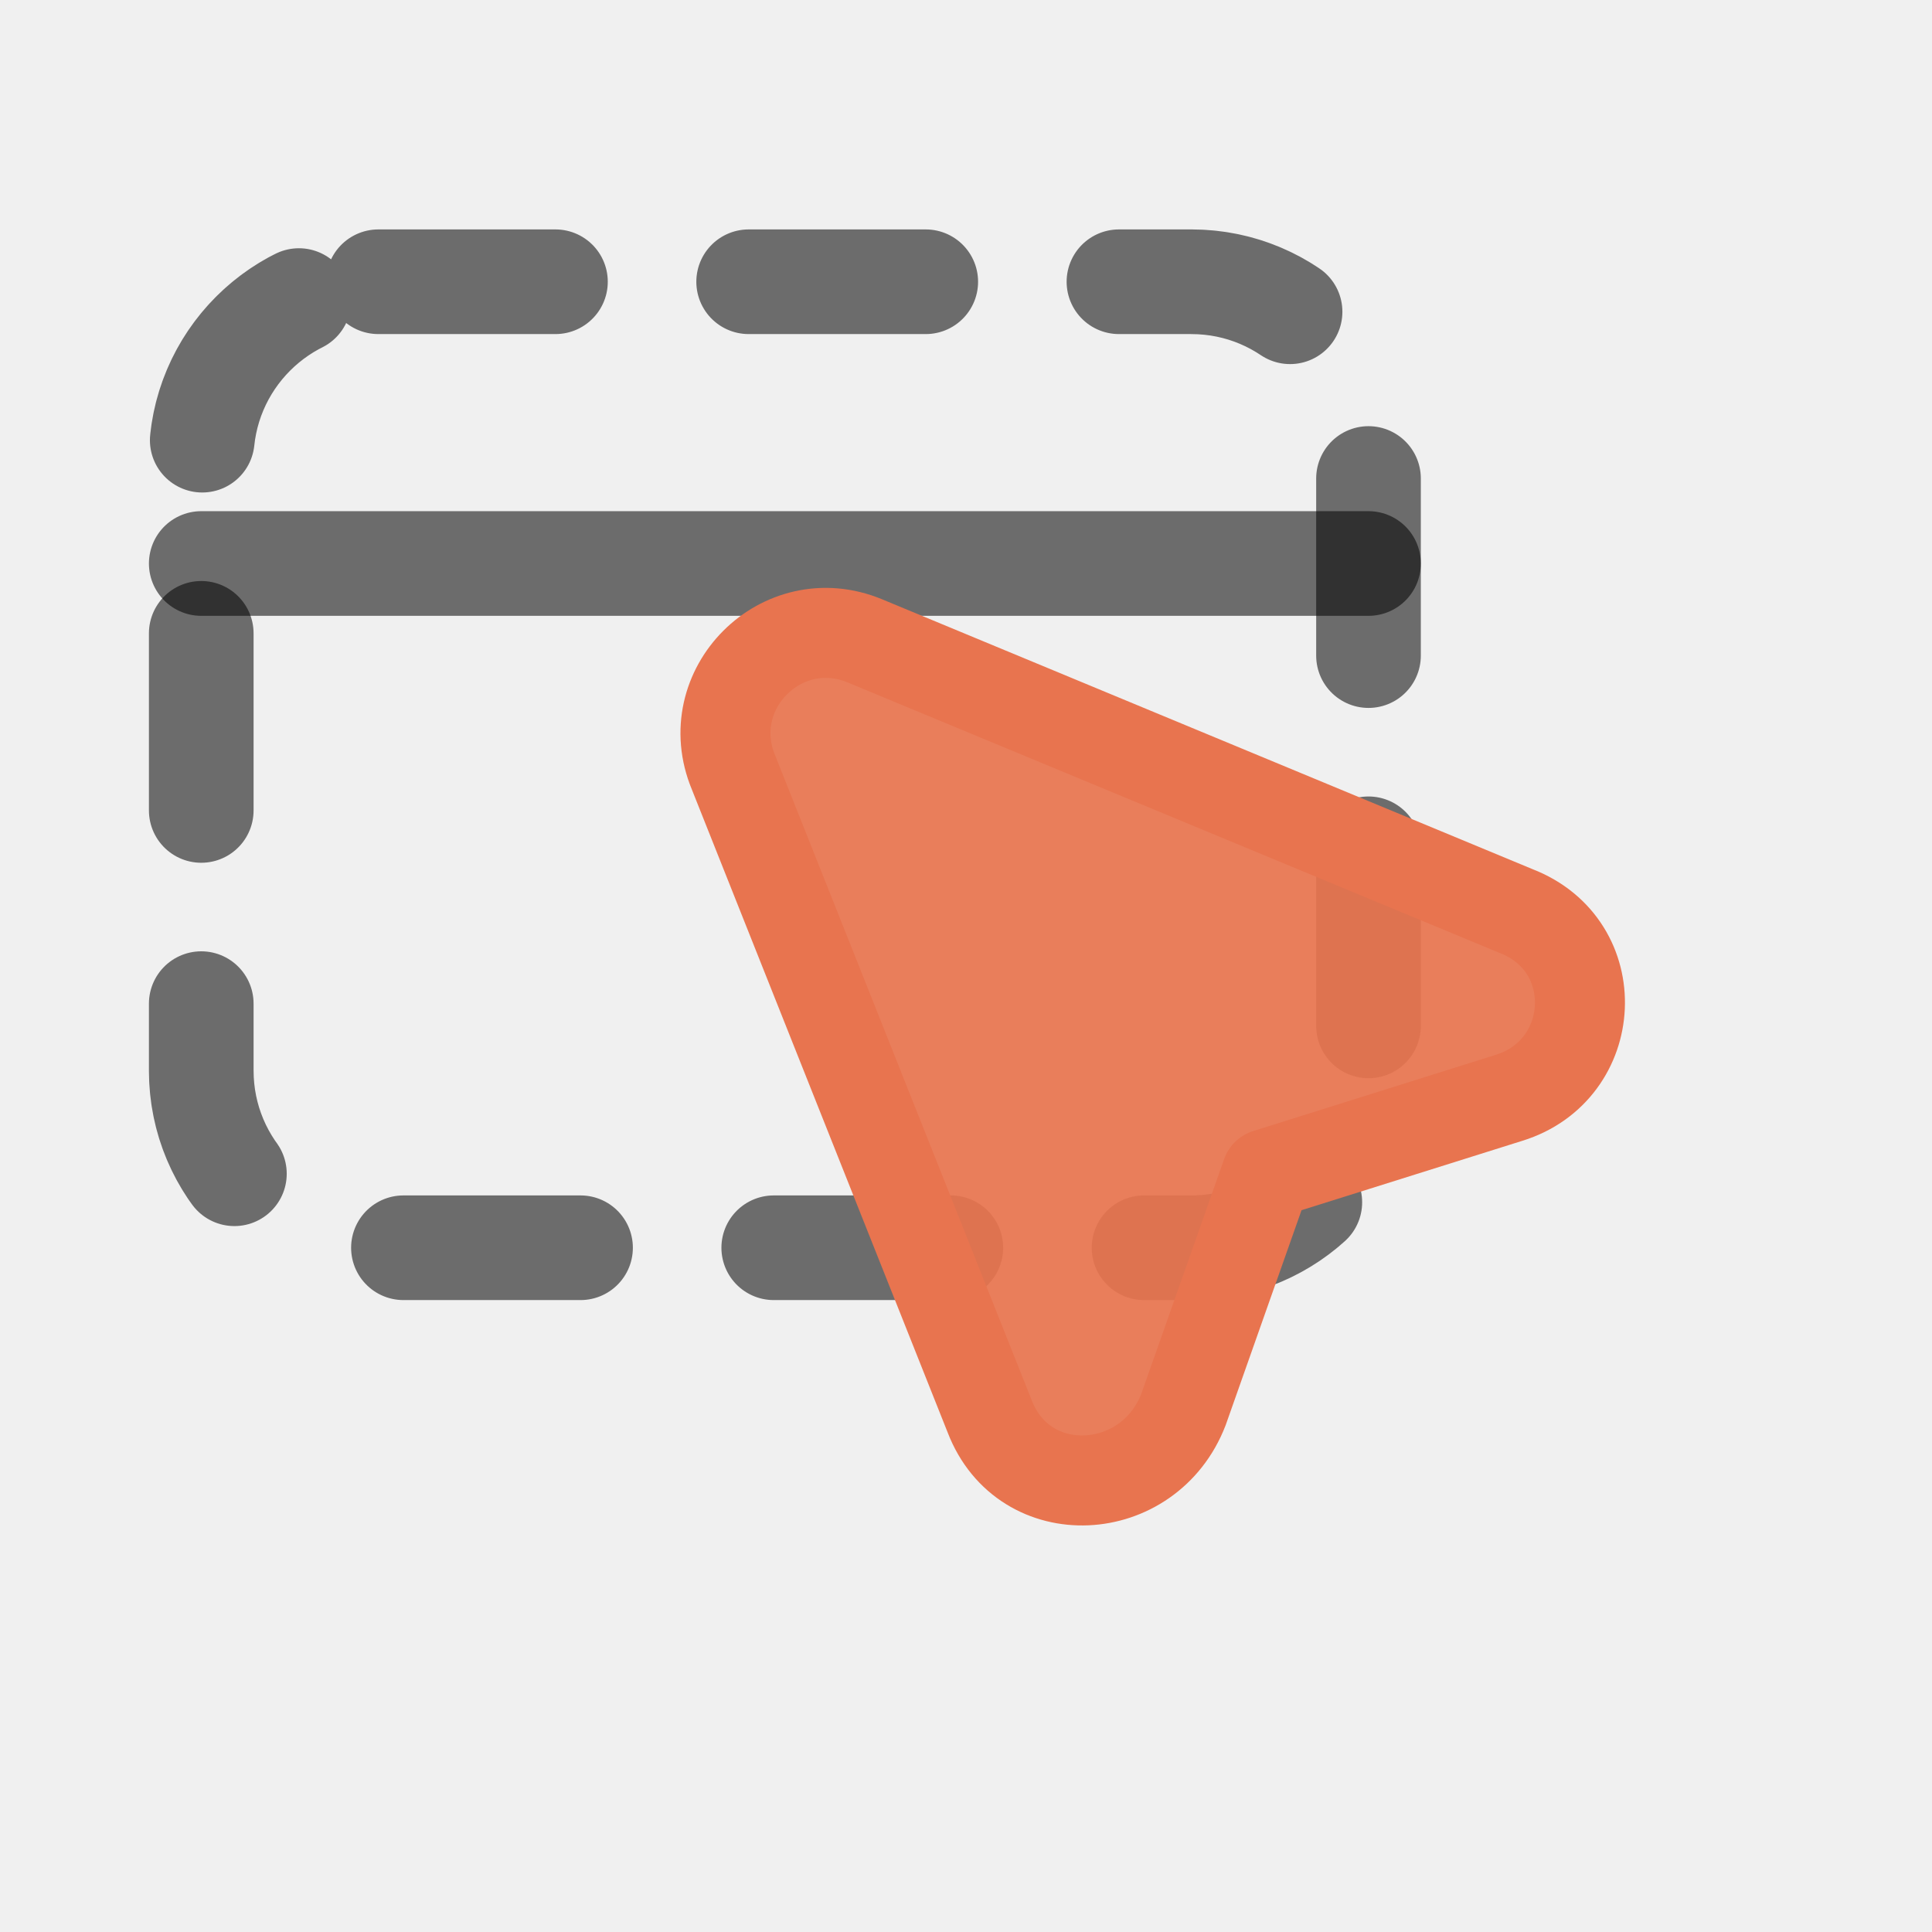
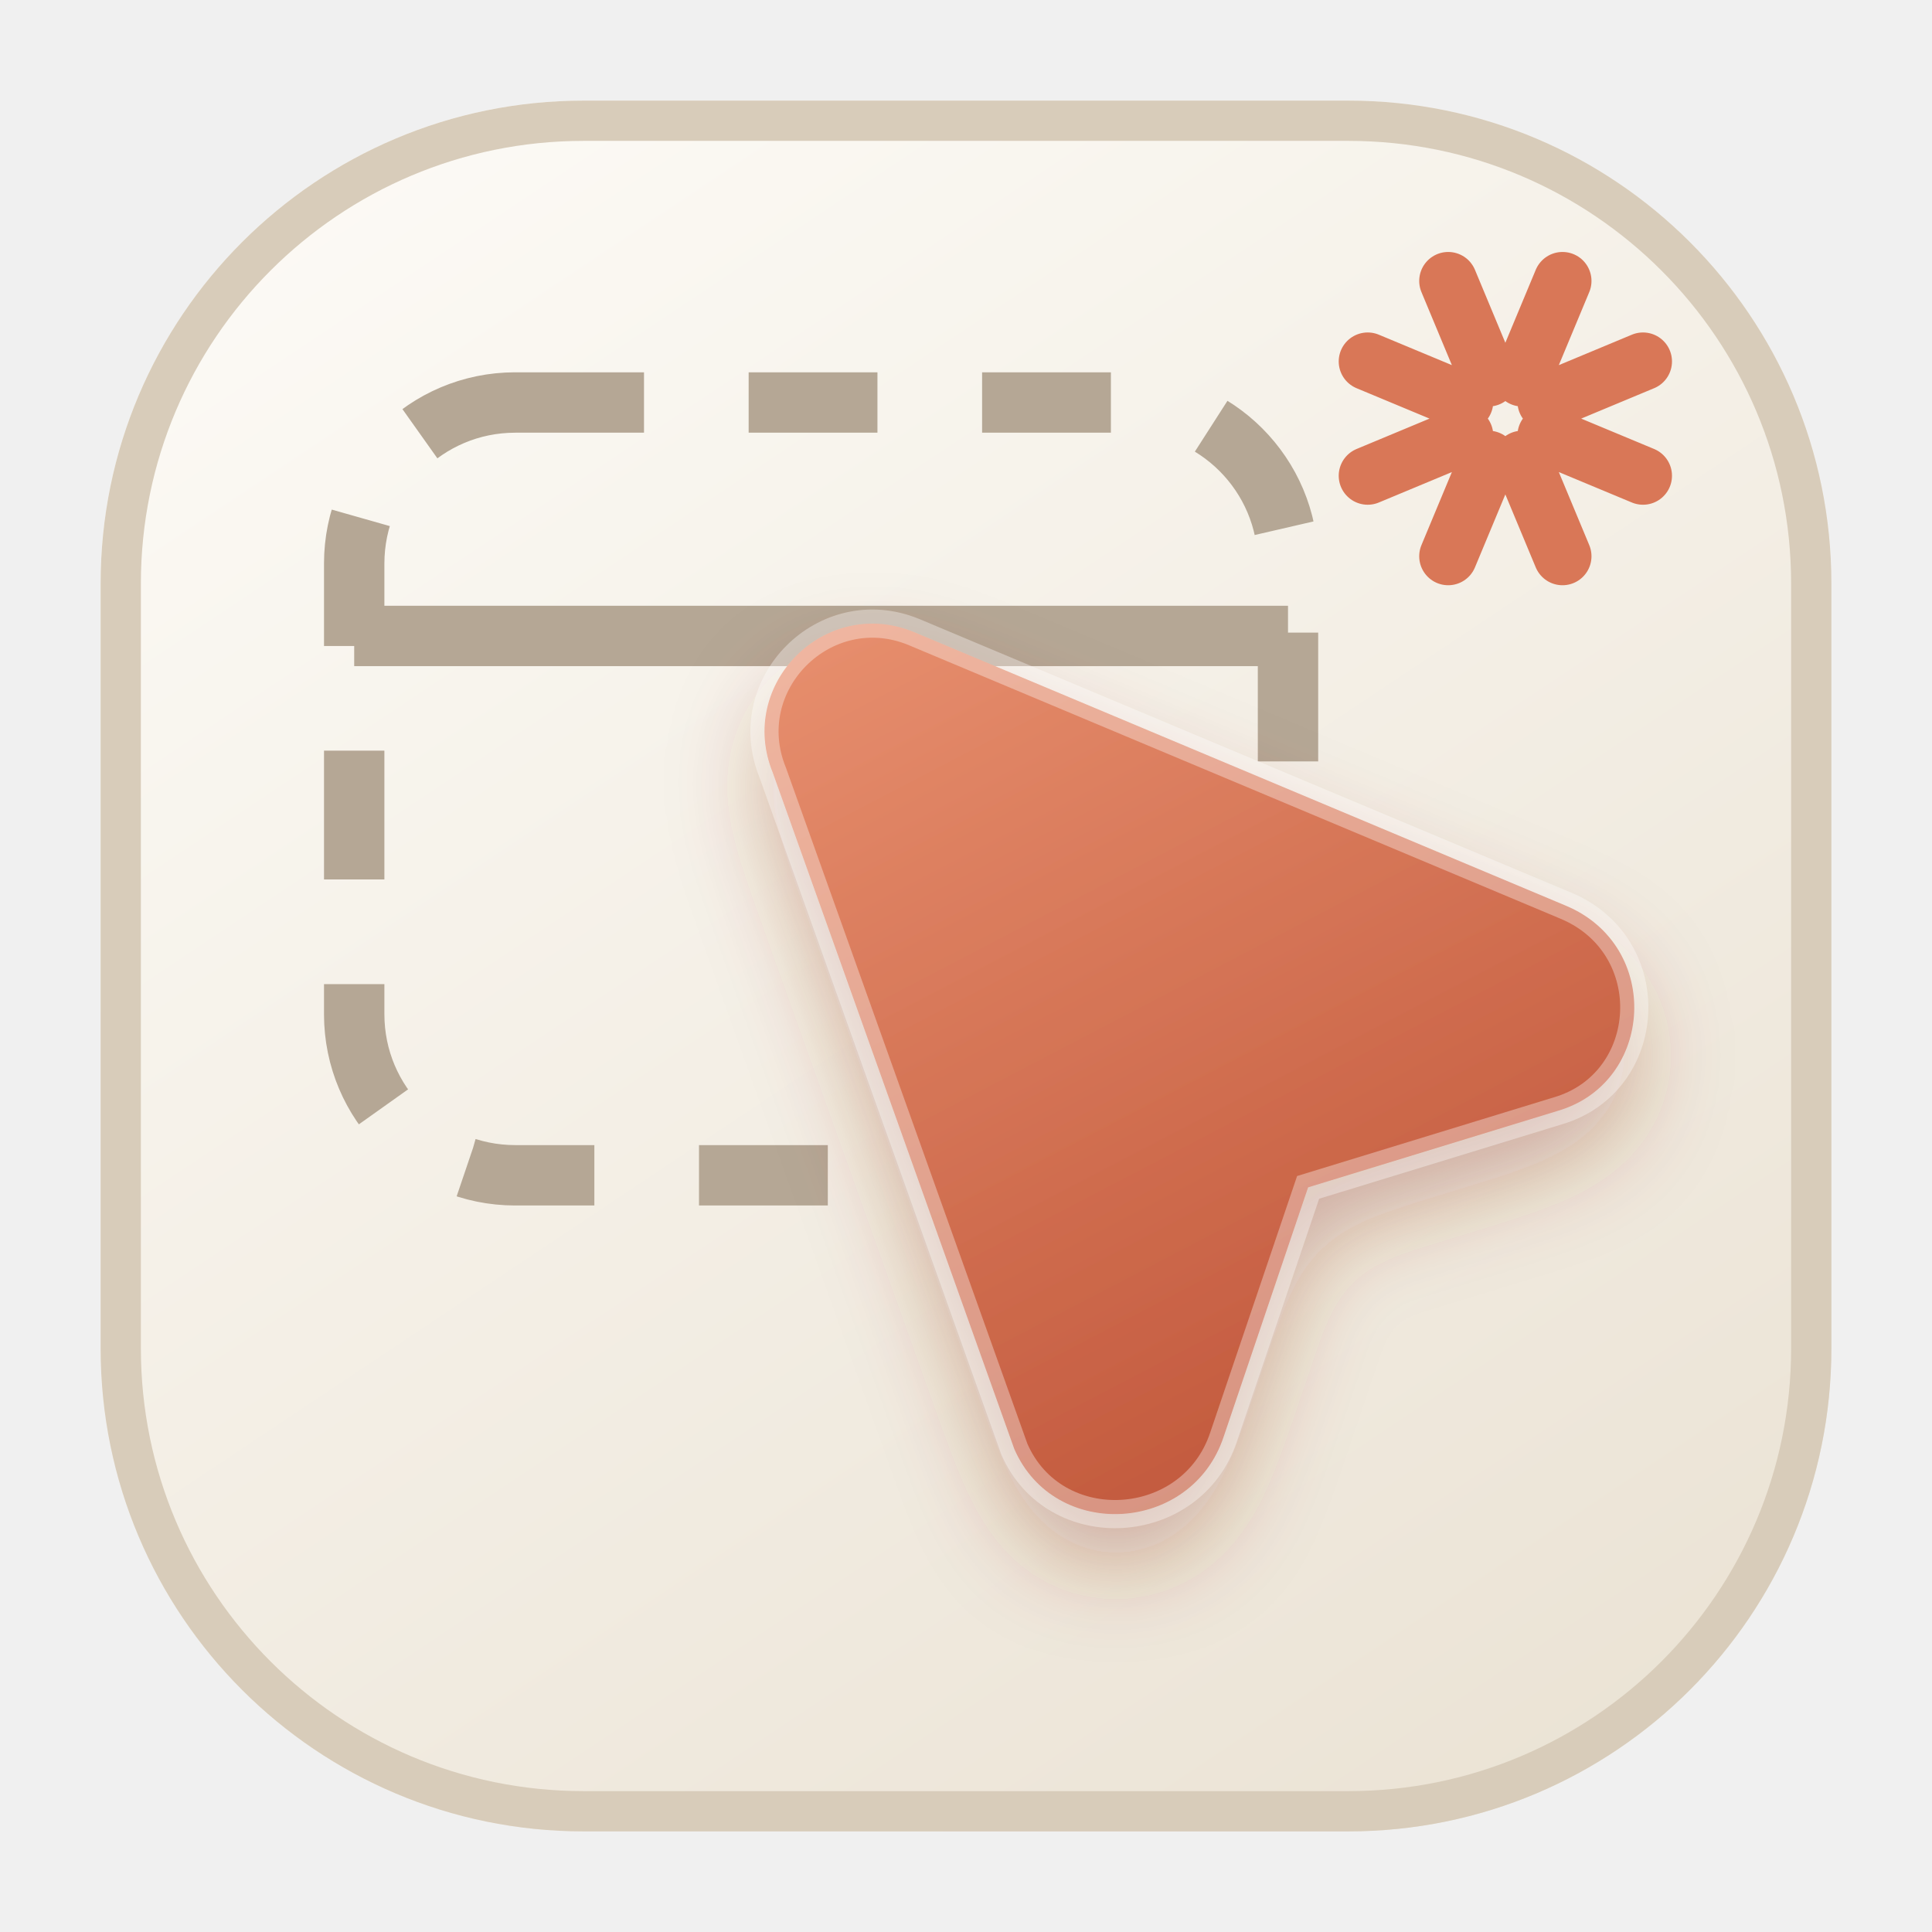
- <svg xmlns="http://www.w3.org/2000/svg" viewBox="0 0 24 24" fill="none" stroke="currentColor" stroke-width="1.3" stroke-linecap="round" stroke-linejoin="round">
-   <rect x="2.5" y="3.5" width="14.5" height="12" rx="2.2" stroke-dasharray="2.2 2.4" opacity=".55" />
-   <path d="M2.5 7h14.5" opacity=".55" />
-   <path d="M9.2 8.6c-.5-1.2.7-2.4 1.9-1.9l9.4 3.9c1.3.5 1.2 2.3-.1 2.7l-3.5 1.1-1.2 3.4c-.5 1.3-2.3 1.4-2.8.1z" transform="translate(1.2 2.2) scale(.86)" fill="#E8744F" stroke="#E8744F" stroke-width="1.3" fill-opacity=".92" />
+ <svg xmlns="http://www.w3.org/2000/svg" viewBox="0 0 24 24" fill="none">
+   <defs>
+     <linearGradient id="t" x1="5" y1="1.5" x2="19" y2="22.5" gradientUnits="userSpaceOnUse">
+       <stop offset="0" stop-color="#FCFAF5" />
+       <stop offset="1" stop-color="#EBE3D5" />
+     </linearGradient>
+     <linearGradient id="c" x1="10" y1="7.5" x2="16" y2="19" gradientUnits="userSpaceOnUse">
+       <stop offset="0" stop-color="#E8906F" />
+       <stop offset="1" stop-color="#C0563A" />
+     </linearGradient>
+     <filter id="s" x="-40%" y="-40%" width="180%" height="180%">
+       <feDropShadow dx="0" dy=".6" stdDeviation=".6" flood-color="#8A3B22" flood-opacity=".35" />
+     </filter>
+   </defs>
+   <rect x="1.25" y="1.25" width="21.5" height="21.5" rx="6" fill="url(#t)" />
+   <rect x="1.5" y="1.5" width="21" height="21" rx="5.75" stroke="#D8CCBA" stroke-width=".5" />
+   <rect x="4.4" y="5" width="11.6" height="9.6" rx="2" stroke="#B5A795" stroke-width=".75" stroke-dasharray="1.6 1.3" />
+   <path d="M4.4 7.9h11.6" stroke="#B5A795" stroke-width=".75" />
+   <path filter="url(#s)" d="M9.6 9.6c-.45-1.1.65-2.2 1.75-1.75l8.1 3.4c1.2.5 1.1 2.2-.1 2.55l-3.1.95-1.05 3.1c-.4 1.2-2.1 1.3-2.6.15z" fill="url(#c)" />
+   <path d="M9.6 9.6c-.45-1.1.65-2.2 1.75-1.75l8.1 3.4c1.2.5 1.1 2.2-.1 2.55l-3.1.95-1.05 3.1c-.4 1.2-2.1 1.3-2.6.15z" stroke="#fff" stroke-opacity=".35" stroke-width=".35" />
+   <path d="M19.21 5.41L20.41 5.91M18.91 5.71L19.41 6.91M18.49 5.71L17.99 6.91M18.19 5.41L16.99 5.91M18.19 4.99L16.99 4.49M18.49 4.69L17.99 3.49M18.91 4.69L19.41 3.49M19.21 4.99L20.41 4.49" stroke="#D97757" stroke-width=".72" stroke-linecap="round" />
</svg>
